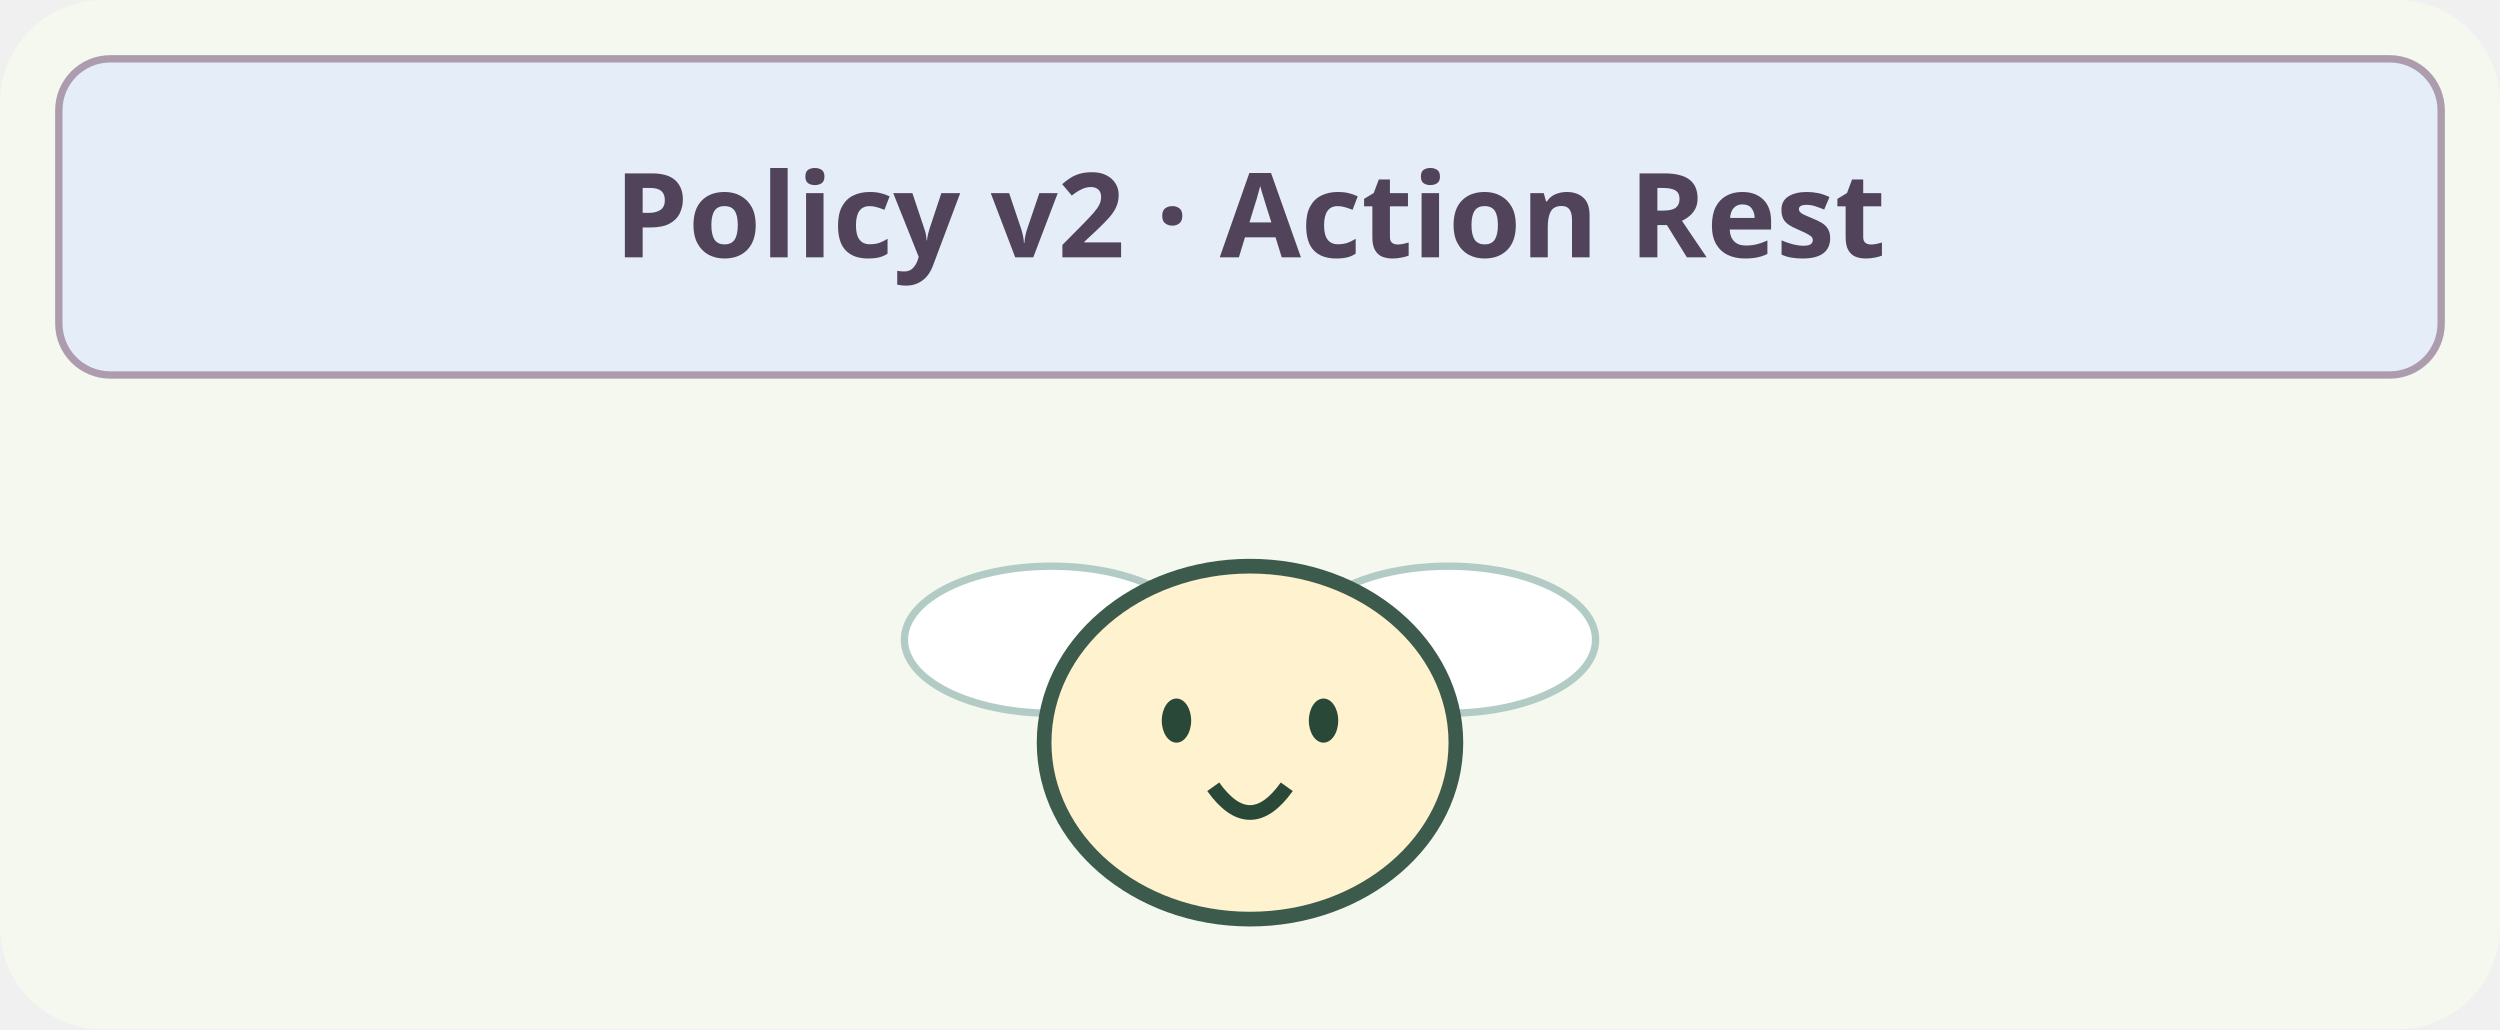
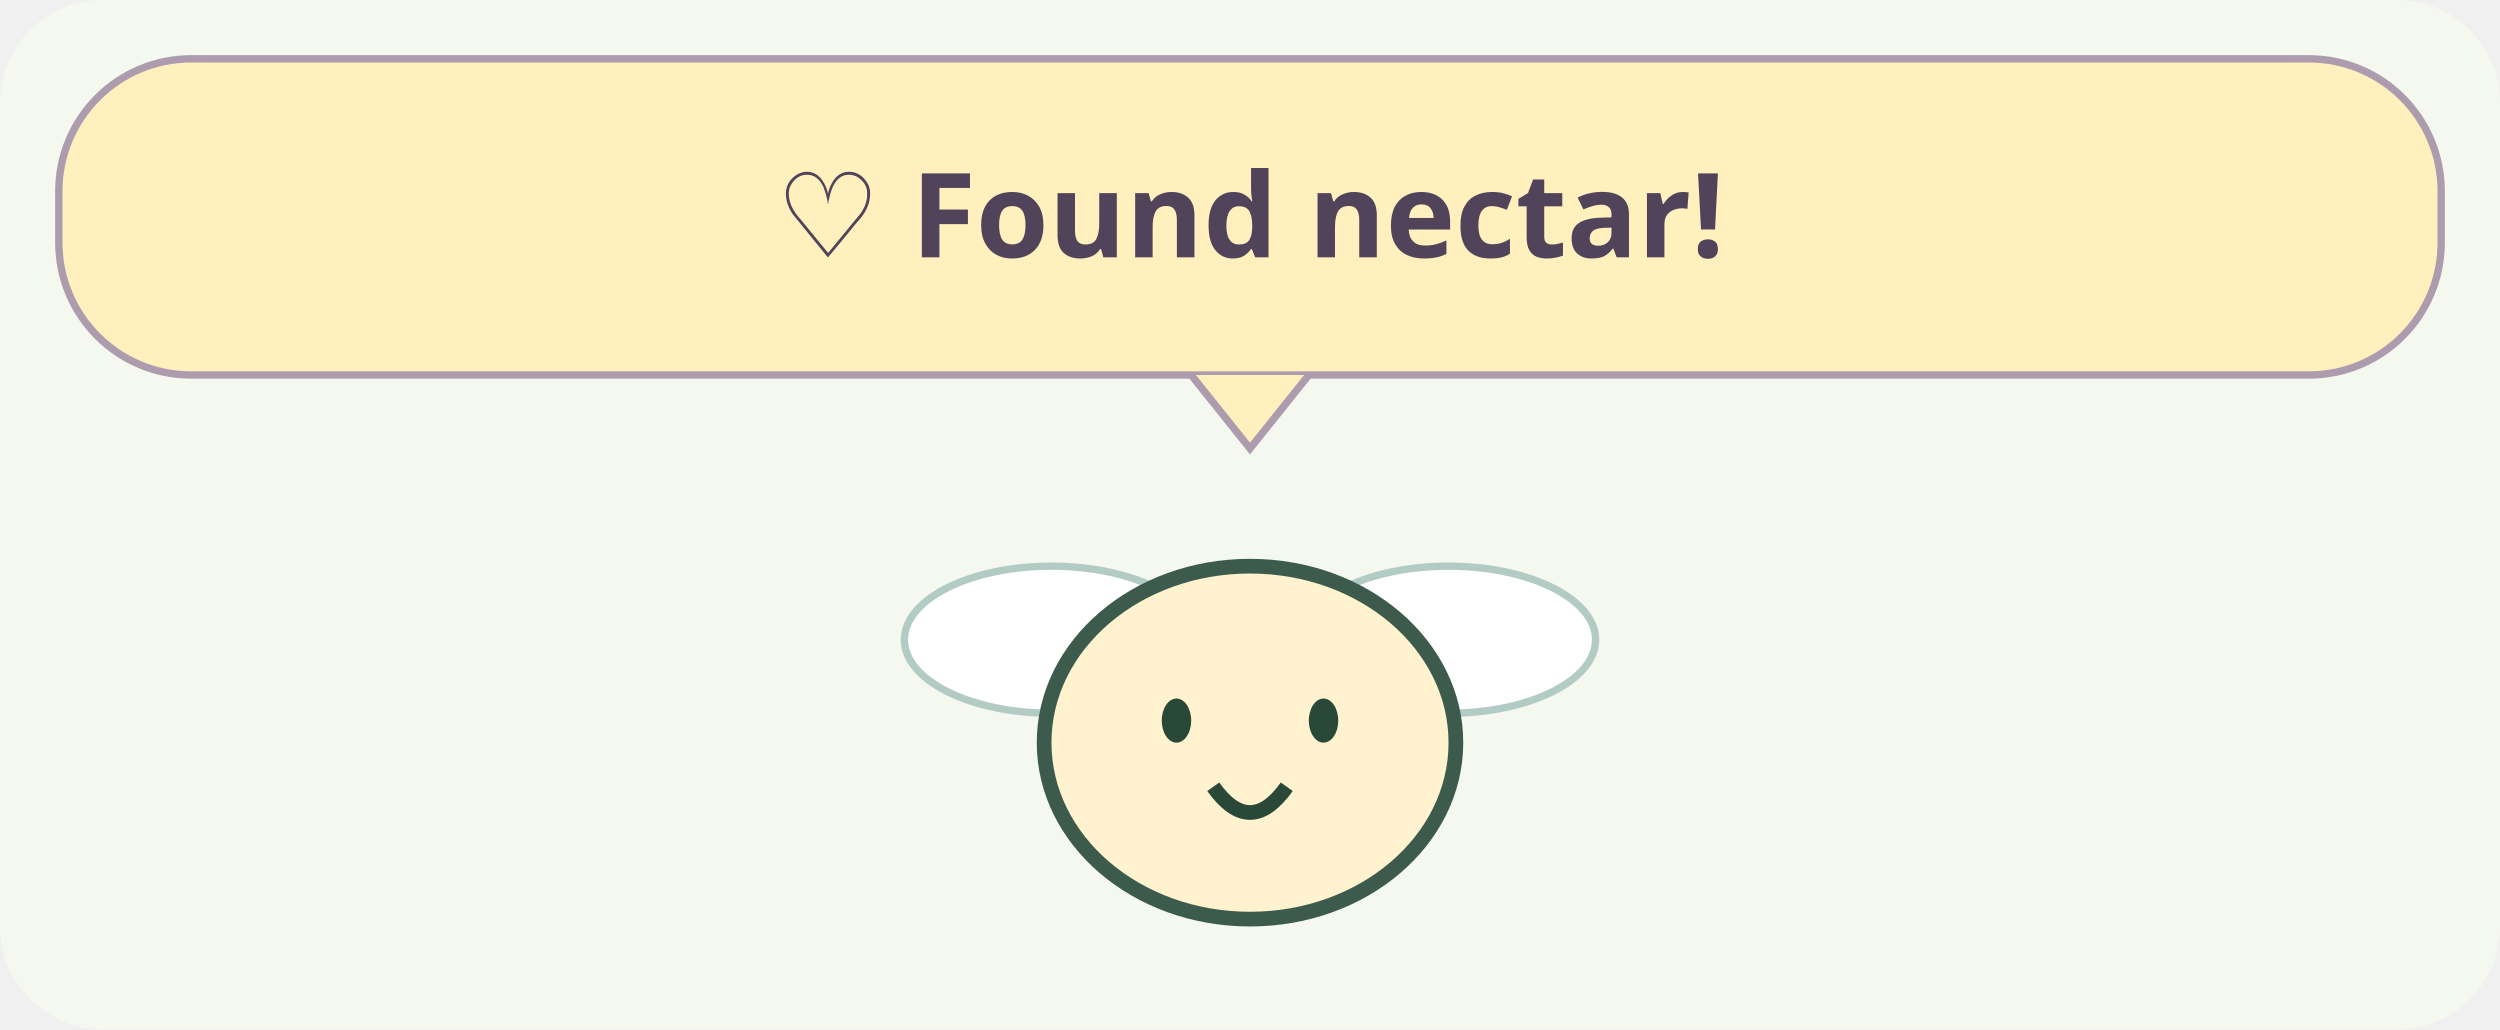
<svg xmlns="http://www.w3.org/2000/svg" width="340" height="140" viewBox="0 0 340 140">
  <rect width="340" height="140" rx="14" fill="#f5f8ef" />
-   <rect x="8" y="8" width="324" height="43" rx="7" fill="#e5edf9" stroke="#ac9cae" />
-   <text x="170" y="35" text-anchor="middle" font-family="system-ui,sans-serif" font-size="16" font-weight="600" fill="#51445a">Policy v2 · Action Rest</text>
+   <rect x="8" y="8" width="324" height="43" rx="18" fill="#fff0be" stroke="#ac9cae" />
+   <path d="M162 51l8 10 8-10" fill="#fff0be" stroke="#ac9cae" />
+   <text x="170" y="35" text-anchor="middle" font-family="system-ui,sans-serif" font-size="16" font-weight="600" fill="#51445a">♡ Found nectar!</text>
  <ellipse cx="143" cy="87" rx="20" ry="10" fill="white" stroke="#b2ccc5" />
  <ellipse cx="197" cy="87" rx="20" ry="10" fill="white" stroke="#b2ccc5" />
  <ellipse cx="170" cy="101" rx="28" ry="24" fill="#fff2cf" stroke="#3c5b4d" stroke-width="2" />
  <ellipse cx="160" cy="98" rx="2" ry="3" fill="#294838" />
  <ellipse cx="180" cy="98" rx="2" ry="3" fill="#294838" />
  <path d="M165 107q5 7 10 0" fill="none" stroke="#294838" stroke-width="2" />
</svg>
